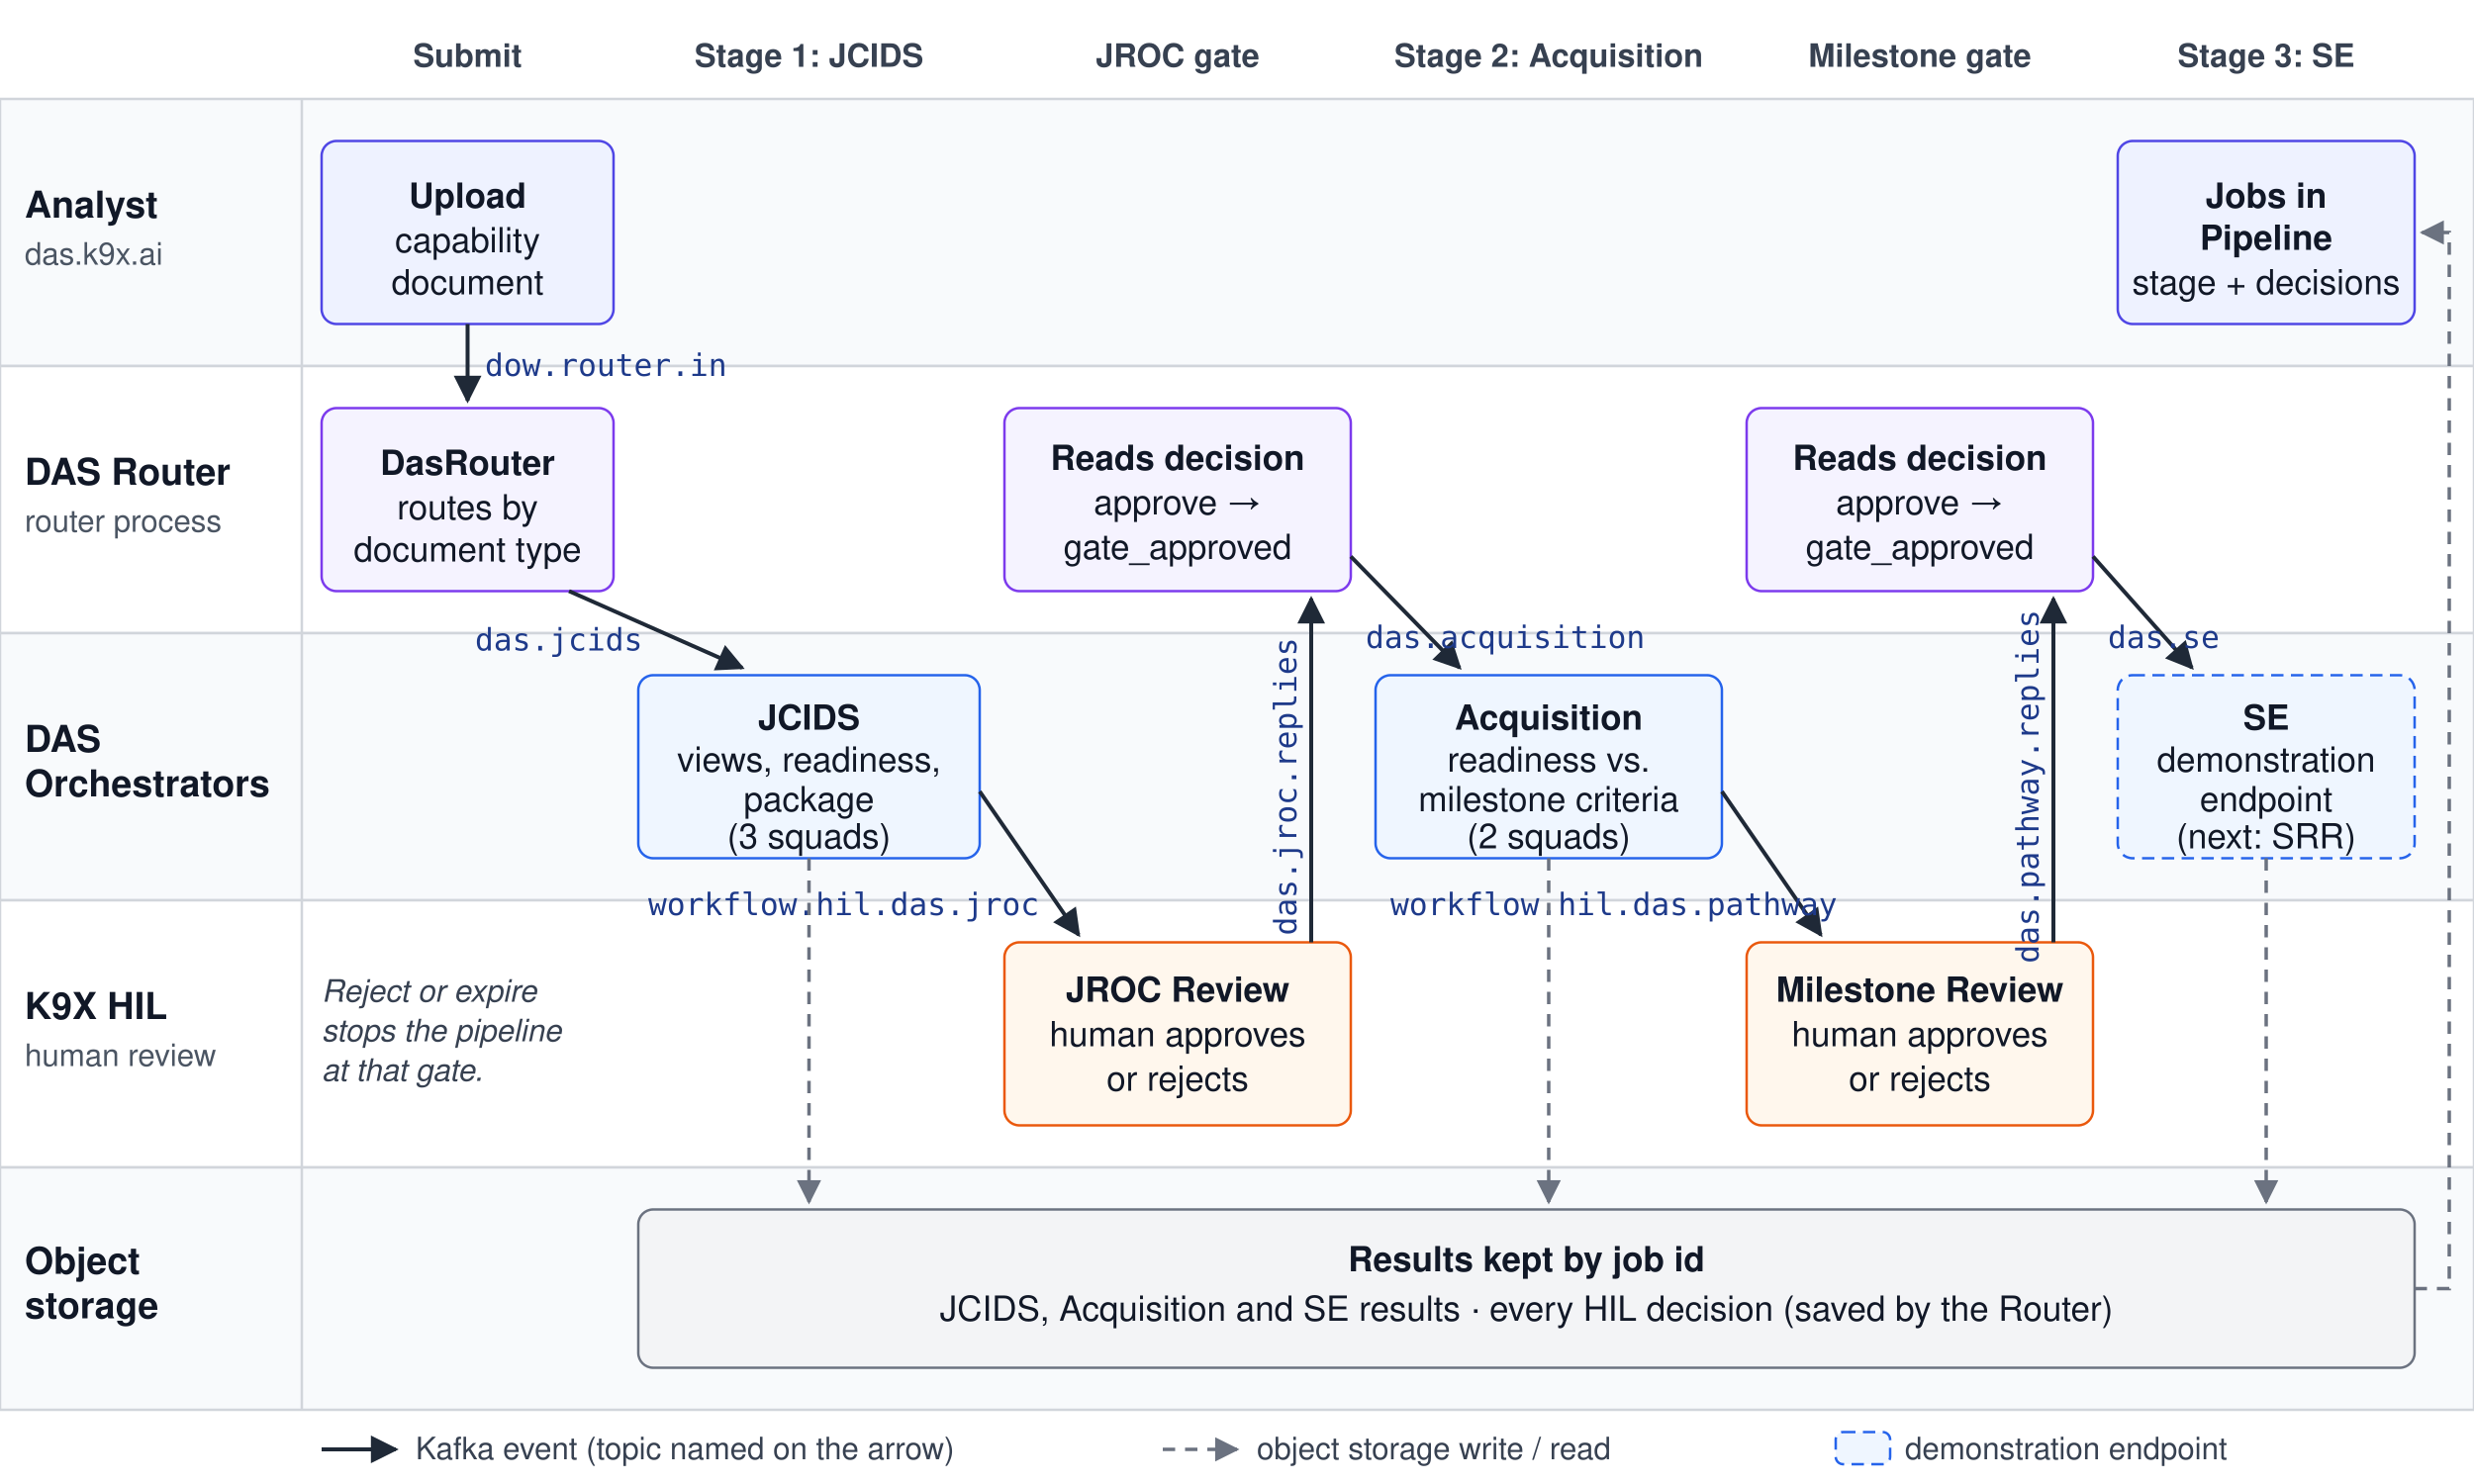
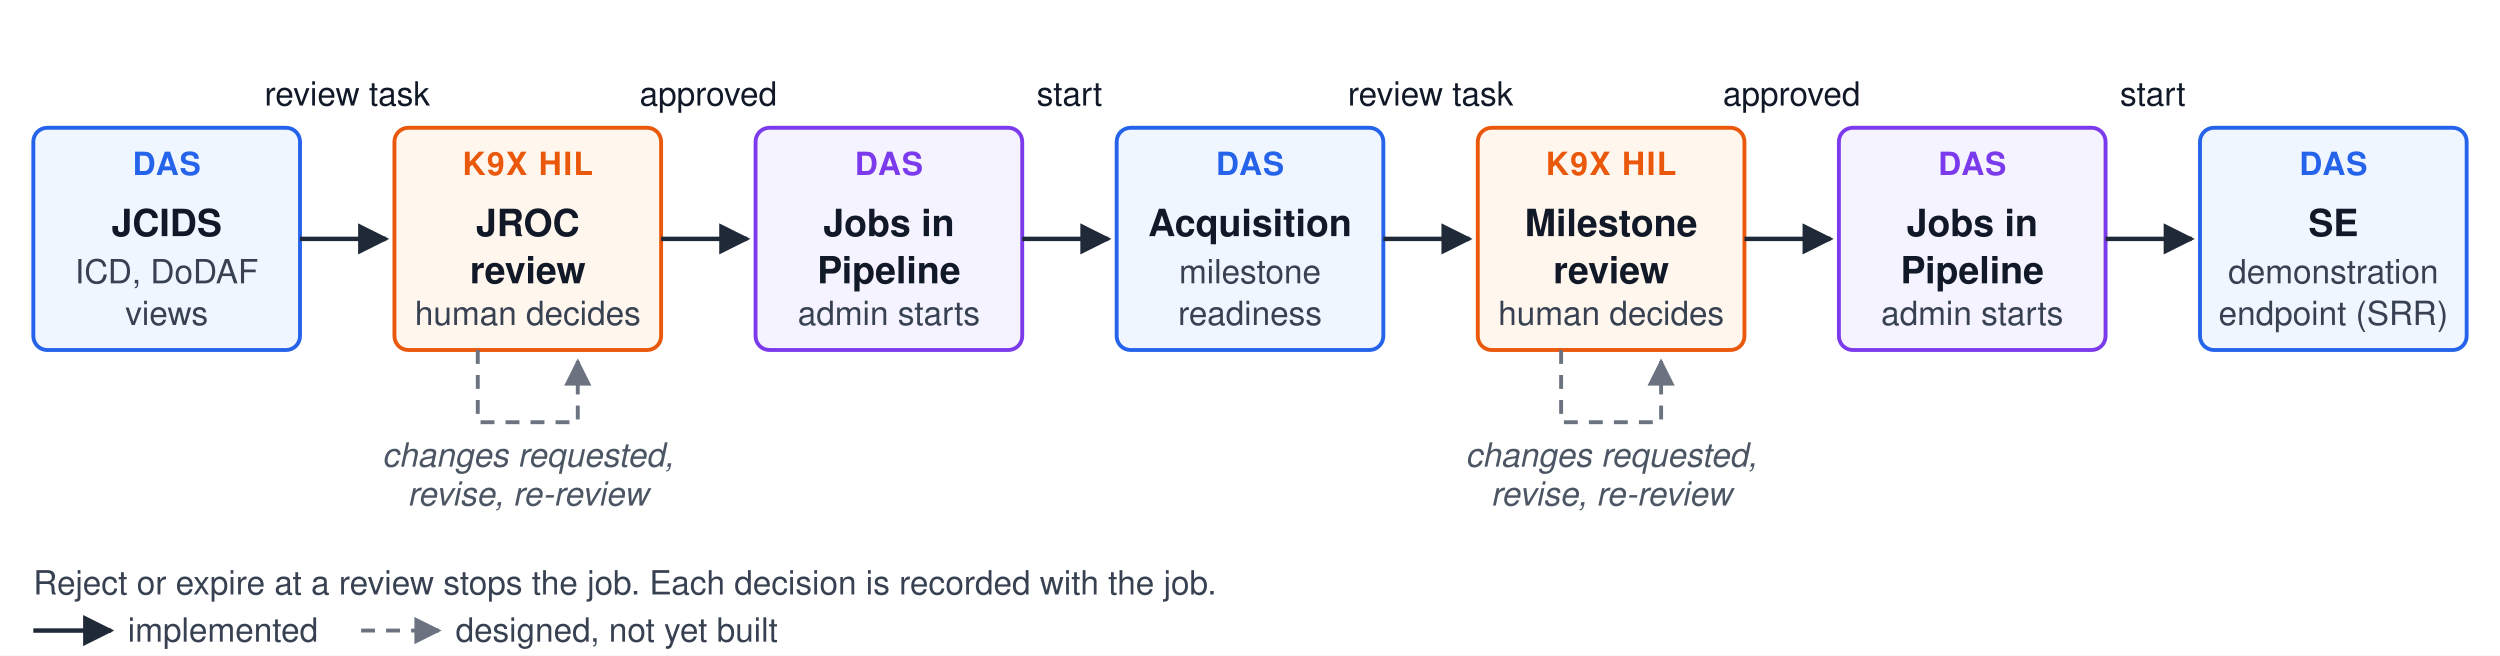
- <svg xmlns="http://www.w3.org/2000/svg" viewBox="0 0 1000 600" width="1000" height="600" font-family="Helvetica, Arial, sans-serif">
+ <svg xmlns="http://www.w3.org/2000/svg" viewBox="0 0 900 236" width="900" height="236" font-family="Helvetica, Arial, sans-serif">
  <defs>
-     <marker id="arr" viewBox="0 0 10 10" refX="9" refY="5" markerWidth="7" markerHeight="7" orient="auto-start-reverse">
+     <marker id="a" viewBox="0 0 10 10" refX="9" refY="5" markerWidth="7" markerHeight="7" orient="auto">
      <path d="M0,0 L10,5 L0,10 z" fill="#1f2937" />
    </marker>
-     <marker id="arrg" viewBox="0 0 10 10" refX="9" refY="5" markerWidth="7" markerHeight="7" orient="auto-start-reverse">
+     <marker id="g" viewBox="0 0 10 10" refX="9" refY="5" markerWidth="7" markerHeight="7" orient="auto">
      <path d="M0,0 L10,5 L0,10 z" fill="#6b7280" />
    </marker>
    <style>
-       .lane-label { font-size: 15px; font-weight: 700; fill: #111827; }
-       .lane-sub { font-size: 12.5px; fill: #4b5563; }
-       .col { font-size: 13px; font-weight: 700; fill: #374151; }
-       .box { font-size: 14px; fill: #111827; }
-       .boxb { font-size: 14px; font-weight: 700; fill: #111827; }
-       .topic { font-size: 12.5px; font-family: Menlo, Consolas, monospace; fill: #1e3a8a; }
-       .note { font-size: 12.5px; fill: #374151; font-style: italic; }
+       .sys  { font-size: 11.5px; font-weight: 700; letter-spacing: .04em; }
+       .t    { font-size: 13.5px; font-weight: 700; fill: #111827; }
+       .s    { font-size: 12px; fill: #374151; }
+       .lbl  { font-size: 12px; fill: #111827; }
+       .dl   { font-size: 12px; fill: #4b5563; font-style: italic; }
+       .note { font-size: 12px; fill: #374151; }
    </style>
  </defs>
-   <rect x="0" y="0" width="1000" height="600" fill="#ffffff" />
-   <text class="col" x="189" y="27" text-anchor="middle">Submit</text>
-   <text class="col" x="327" y="27" text-anchor="middle">Stage 1: JCIDS</text>
-   <text class="col" x="476" y="27" text-anchor="middle">JROC gate</text>
-   <text class="col" x="626" y="27" text-anchor="middle">Stage 2: Acquisition</text>
-   <text class="col" x="776" y="27" text-anchor="middle">Milestone gate</text>
-   <text class="col" x="916" y="27" text-anchor="middle">Stage 3: SE</text>
-   <rect x="0" y="40" width="1000" height="108" fill="#f8fafc" stroke="#d1d5db" />
-   <rect x="0" y="148" width="1000" height="108" fill="#ffffff" stroke="#d1d5db" />
-   <rect x="0" y="256" width="1000" height="108" fill="#f8fafc" stroke="#d1d5db" />
-   <rect x="0" y="364" width="1000" height="108" fill="#ffffff" stroke="#d1d5db" />
-   <rect x="0" y="472" width="1000" height="98" fill="#f8fafc" stroke="#d1d5db" />
-   <line x1="122" y1="40" x2="122" y2="570" stroke="#d1d5db" />
-   <text class="lane-label" x="10" y="88">Analyst</text>
-   <text class="lane-sub" x="10" y="107">das.k9x.ai</text>
-   <text class="lane-label" x="10" y="196">DAS Router</text>
-   <text class="lane-sub" x="10" y="215">router process</text>
-   <text class="lane-label" x="10" y="304">DAS</text>
-   <text class="lane-label" x="10" y="322">Orchestrators</text>
-   <text class="lane-label" x="10" y="412">K9X HIL</text>
-   <text class="lane-sub" x="10" y="431">human review</text>
-   <text class="lane-label" x="10" y="515">Object</text>
-   <text class="lane-label" x="10" y="533">storage</text>
-   <rect x="130" y="57" width="118" height="74" rx="6" fill="#eef2ff" stroke="#4f46e5" />
-   <text class="boxb" x="189" y="84" text-anchor="middle">Upload</text>
-   <text class="box" x="189" y="102" text-anchor="middle">capability</text>
-   <text class="box" x="189" y="119" text-anchor="middle">document</text>
-   <rect x="856" y="57" width="120" height="74" rx="6" fill="#eef2ff" stroke="#4f46e5" />
-   <text class="boxb" x="916" y="84" text-anchor="middle">Jobs in</text>
-   <text class="boxb" x="916" y="101" text-anchor="middle">Pipeline</text>
-   <text class="box" x="916" y="119" text-anchor="middle">stage + decisions</text>
-   <rect x="130" y="165" width="118" height="74" rx="6" fill="#f5f3ff" stroke="#7c3aed" />
-   <text class="boxb" x="189" y="192" text-anchor="middle">DasRouter</text>
-   <text class="box" x="189" y="210" text-anchor="middle">routes by</text>
-   <text class="box" x="189" y="227" text-anchor="middle">document type</text>
-   <rect x="406" y="165" width="140" height="74" rx="6" fill="#f5f3ff" stroke="#7c3aed" />
-   <text class="boxb" x="476" y="190" text-anchor="middle">Reads decision</text>
-   <text class="box" x="476" y="208" text-anchor="middle">approve →</text>
-   <text class="box" x="476" y="226" text-anchor="middle">gate_approved</text>
-   <rect x="706" y="165" width="140" height="74" rx="6" fill="#f5f3ff" stroke="#7c3aed" />
-   <text class="boxb" x="776" y="190" text-anchor="middle">Reads decision</text>
-   <text class="box" x="776" y="208" text-anchor="middle">approve →</text>
-   <text class="box" x="776" y="226" text-anchor="middle">gate_approved</text>
-   <rect x="258" y="273" width="138" height="74" rx="6" fill="#eff6ff" stroke="#2563eb" />
-   <text class="boxb" x="327" y="295" text-anchor="middle">JCIDS</text>
-   <text class="box" x="327" y="312" text-anchor="middle">views, readiness,</text>
-   <text class="box" x="327" y="328" text-anchor="middle">package</text>
-   <text class="box" x="327" y="343" text-anchor="middle">(3 squads)</text>
-   <rect x="556" y="273" width="140" height="74" rx="6" fill="#eff6ff" stroke="#2563eb" />
-   <text class="boxb" x="626" y="295" text-anchor="middle">Acquisition</text>
-   <text class="box" x="626" y="312" text-anchor="middle">readiness vs.</text>
-   <text class="box" x="626" y="328" text-anchor="middle">milestone criteria</text>
-   <text class="box" x="626" y="343" text-anchor="middle">(2 squads)</text>
-   <rect x="856" y="273" width="120" height="74" rx="6" fill="#eff6ff" stroke="#2563eb" stroke-dasharray="5 3" />
-   <text class="boxb" x="916" y="295" text-anchor="middle">SE</text>
-   <text class="box" x="916" y="312" text-anchor="middle">demonstration</text>
-   <text class="box" x="916" y="328" text-anchor="middle">endpoint</text>
-   <text class="box" x="916" y="343" text-anchor="middle">(next: SRR)</text>
-   <rect x="406" y="381" width="140" height="74" rx="6" fill="#fff7ed" stroke="#ea580c" />
-   <text class="boxb" x="476" y="405" text-anchor="middle">JROC Review</text>
-   <text class="box" x="476" y="423" text-anchor="middle">human approves</text>
-   <text class="box" x="476" y="441" text-anchor="middle">or rejects</text>
-   <rect x="706" y="381" width="140" height="74" rx="6" fill="#fff7ed" stroke="#ea580c" />
-   <text class="boxb" x="776" y="405" text-anchor="middle">Milestone Review</text>
-   <text class="box" x="776" y="423" text-anchor="middle">human approves</text>
-   <text class="box" x="776" y="441" text-anchor="middle">or rejects</text>
-   <text class="note" x="130" y="405">Reject or expire</text>
-   <text class="note" x="130" y="421">stops the pipeline</text>
-   <text class="note" x="130" y="437">at that gate.</text>
-   <rect x="258" y="489" width="718" height="64" rx="6" fill="#f3f4f6" stroke="#6b7280" />
-   <text class="boxb" x="617" y="514" text-anchor="middle">Results kept by job id</text>
-   <text class="box" x="617" y="534" text-anchor="middle">JCIDS, Acquisition and SE results · every HIL decision (saved by the Router)</text>
-   <line x1="189" y1="131" x2="189" y2="162" stroke="#1f2937" stroke-width="1.6" marker-end="url(#arr)" />
-   <text class="topic" x="196" y="152">dow.router.in</text>
-   <line x1="230" y1="239" x2="300" y2="270" stroke="#1f2937" stroke-width="1.6" marker-end="url(#arr)" />
-   <text class="topic" x="192" y="263">das.jcids</text>
-   <line x1="396" y1="320" x2="436" y2="378" stroke="#1f2937" stroke-width="1.6" marker-end="url(#arr)" />
-   <text class="topic" x="262" y="370">workflow.hil.das.jroc</text>
-   <line x1="530" y1="381" x2="530" y2="242" stroke="#1f2937" stroke-width="1.6" marker-end="url(#arr)" />
-   <text class="topic" transform="translate(524,318) rotate(-90)" text-anchor="middle">das.jroc.replies</text>
-   <line x1="546" y1="225" x2="590" y2="270" stroke="#1f2937" stroke-width="1.6" marker-end="url(#arr)" />
-   <text class="topic" x="552" y="262">das.acquisition</text>
-   <line x1="696" y1="320" x2="736" y2="378" stroke="#1f2937" stroke-width="1.6" marker-end="url(#arr)" />
-   <text class="topic" x="562" y="370">workflow.hil.das.pathway</text>
-   <line x1="830" y1="381" x2="830" y2="242" stroke="#1f2937" stroke-width="1.6" marker-end="url(#arr)" />
-   <text class="topic" transform="translate(824,318) rotate(-90)" text-anchor="middle">das.pathway.replies</text>
-   <line x1="846" y1="225" x2="886" y2="270" stroke="#1f2937" stroke-width="1.6" marker-end="url(#arr)" />
-   <text class="topic" x="852" y="262">das.se</text>
-   <line x1="327" y1="347" x2="327" y2="486" stroke="#6b7280" stroke-width="1.4" stroke-dasharray="5 4" marker-end="url(#arrg)" />
-   <line x1="626" y1="347" x2="626" y2="486" stroke="#6b7280" stroke-width="1.4" stroke-dasharray="5 4" marker-end="url(#arrg)" />
-   <line x1="916" y1="347" x2="916" y2="486" stroke="#6b7280" stroke-width="1.4" stroke-dasharray="5 4" marker-end="url(#arrg)" />
-   <path d="M976,521 H990 V94 H979" fill="none" stroke="#6b7280" stroke-width="1.4" stroke-dasharray="5 4" marker-end="url(#arrg)" />
-   <line x1="130" y1="586" x2="160" y2="586" stroke="#1f2937" stroke-width="1.6" marker-end="url(#arr)" />
-   <text class="note" x="168" y="590" style="font-style:normal">Kafka event (topic named on the arrow)</text>
-   <line x1="470" y1="586" x2="500" y2="586" stroke="#6b7280" stroke-width="1.4" stroke-dasharray="5 4" marker-end="url(#arrg)" />
-   <text class="note" x="508" y="590" style="font-style:normal">object storage write / read</text>
-   <rect x="742" y="579" width="22" height="13" rx="3" fill="#eff6ff" stroke="#2563eb" stroke-dasharray="5 3" />
-   <text class="note" x="770" y="590" style="font-style:normal">demonstration endpoint</text>
+   <rect width="900" height="236" fill="#ffffff" />
+   <rect x="12" y="46" width="96" height="80" rx="5" fill="#eff6ff" stroke="#2563eb" stroke-width="1.4" />
+   <text class="sys" x="60" y="63" text-anchor="middle" fill="#2563eb">DAS</text>
+   <text class="t" x="60" y="85" text-anchor="middle">JCIDS</text>
+   <text class="s" x="60" y="102" text-anchor="middle">ICD, DoDAF</text>
+   <text class="s" x="60" y="117" text-anchor="middle">views</text>
+   <rect x="142" y="46" width="96" height="80" rx="5" fill="#fff7ed" stroke="#ea580c" stroke-width="1.4" />
+   <text class="sys" x="190" y="63" text-anchor="middle" fill="#ea580c">K9X HIL</text>
+   <text class="t" x="190" y="85" text-anchor="middle">JROC</text>
+   <text class="t" x="190" y="102" text-anchor="middle">review</text>
+   <text class="s" x="190" y="117" text-anchor="middle">human decides</text>
+   <rect x="272" y="46" width="96" height="80" rx="5" fill="#f5f3ff" stroke="#7c3aed" stroke-width="1.4" />
+   <text class="sys" x="320" y="63" text-anchor="middle" fill="#7c3aed">DAS</text>
+   <text class="t" x="320" y="85" text-anchor="middle">Jobs in</text>
+   <text class="t" x="320" y="102" text-anchor="middle">Pipeline</text>
+   <text class="s" x="320" y="117" text-anchor="middle">admin starts</text>
+   <rect x="402" y="46" width="96" height="80" rx="5" fill="#eff6ff" stroke="#2563eb" stroke-width="1.4" />
+   <text class="sys" x="450" y="63" text-anchor="middle" fill="#2563eb">DAS</text>
+   <text class="t" x="450" y="85" text-anchor="middle">Acquisition</text>
+   <text class="s" x="450" y="102" text-anchor="middle">milestone</text>
+   <text class="s" x="450" y="117" text-anchor="middle">readiness</text>
+   <rect x="532" y="46" width="96" height="80" rx="5" fill="#fff7ed" stroke="#ea580c" stroke-width="1.4" />
+   <text class="sys" x="580" y="63" text-anchor="middle" fill="#ea580c">K9X HIL</text>
+   <text class="t" x="580" y="85" text-anchor="middle">Milestone</text>
+   <text class="t" x="580" y="102" text-anchor="middle">review</text>
+   <text class="s" x="580" y="117" text-anchor="middle">human decides</text>
+   <rect x="662" y="46" width="96" height="80" rx="5" fill="#f5f3ff" stroke="#7c3aed" stroke-width="1.4" />
+   <text class="sys" x="710" y="63" text-anchor="middle" fill="#7c3aed">DAS</text>
+   <text class="t" x="710" y="85" text-anchor="middle">Jobs in</text>
+   <text class="t" x="710" y="102" text-anchor="middle">Pipeline</text>
+   <text class="s" x="710" y="117" text-anchor="middle">admin starts</text>
+   <rect x="792" y="46" width="96" height="80" rx="5" fill="#eff6ff" stroke="#2563eb" stroke-width="1.4" />
+   <text class="sys" x="840" y="63" text-anchor="middle" fill="#2563eb">DAS</text>
+   <text class="t" x="840" y="85" text-anchor="middle">SE</text>
+   <text class="s" x="840" y="102" text-anchor="middle">demonstration</text>
+   <text class="s" x="840" y="117" text-anchor="middle">endpoint (SRR)</text>
+   <line x1="108" y1="86" x2="139" y2="86" stroke="#1f2937" stroke-width="1.6" marker-end="url(#a)" />
+   <text class="lbl" x="125" y="38" text-anchor="middle">review task</text>
+   <line x1="238" y1="86" x2="269" y2="86" stroke="#1f2937" stroke-width="1.6" marker-end="url(#a)" />
+   <text class="lbl" x="255" y="38" text-anchor="middle">approved</text>
+   <line x1="368" y1="86" x2="399" y2="86" stroke="#1f2937" stroke-width="1.6" marker-end="url(#a)" />
+   <text class="lbl" x="385" y="38" text-anchor="middle">start</text>
+   <line x1="498" y1="86" x2="529" y2="86" stroke="#1f2937" stroke-width="1.6" marker-end="url(#a)" />
+   <text class="lbl" x="515" y="38" text-anchor="middle">review task</text>
+   <line x1="628" y1="86" x2="659" y2="86" stroke="#1f2937" stroke-width="1.6" marker-end="url(#a)" />
+   <text class="lbl" x="645" y="38" text-anchor="middle">approved</text>
+   <line x1="758" y1="86" x2="789" y2="86" stroke="#1f2937" stroke-width="1.6" marker-end="url(#a)" />
+   <text class="lbl" x="775" y="38" text-anchor="middle">start</text>
+   <path d="M172,126 V152 H208 V130" fill="none" stroke="#6b7280" stroke-width="1.4" stroke-dasharray="5 4" marker-end="url(#g)" />
+   <text class="dl" x="190" y="168" text-anchor="middle">changes requested,</text>
+   <text class="dl" x="190" y="182" text-anchor="middle">revise, re-review</text>
+   <path d="M562,126 V152 H598 V130" fill="none" stroke="#6b7280" stroke-width="1.4" stroke-dasharray="5 4" marker-end="url(#g)" />
+   <text class="dl" x="580" y="168" text-anchor="middle">changes requested,</text>
+   <text class="dl" x="580" y="182" text-anchor="middle">revise, re-review</text>
+   <text class="note" x="12" y="214">Reject or expire at a review stops the job. Each decision is recorded with the job.</text>
+   <line x1="12" y1="227" x2="40" y2="227" stroke="#1f2937" stroke-width="1.6" marker-end="url(#a)" />
+   <text class="note" x="46" y="231">implemented</text>
+   <line x1="130" y1="227" x2="158" y2="227" stroke="#6b7280" stroke-width="1.4" stroke-dasharray="5 4" marker-end="url(#g)" />
+   <text class="note" x="164" y="231">designed, not yet built</text>
</svg>
